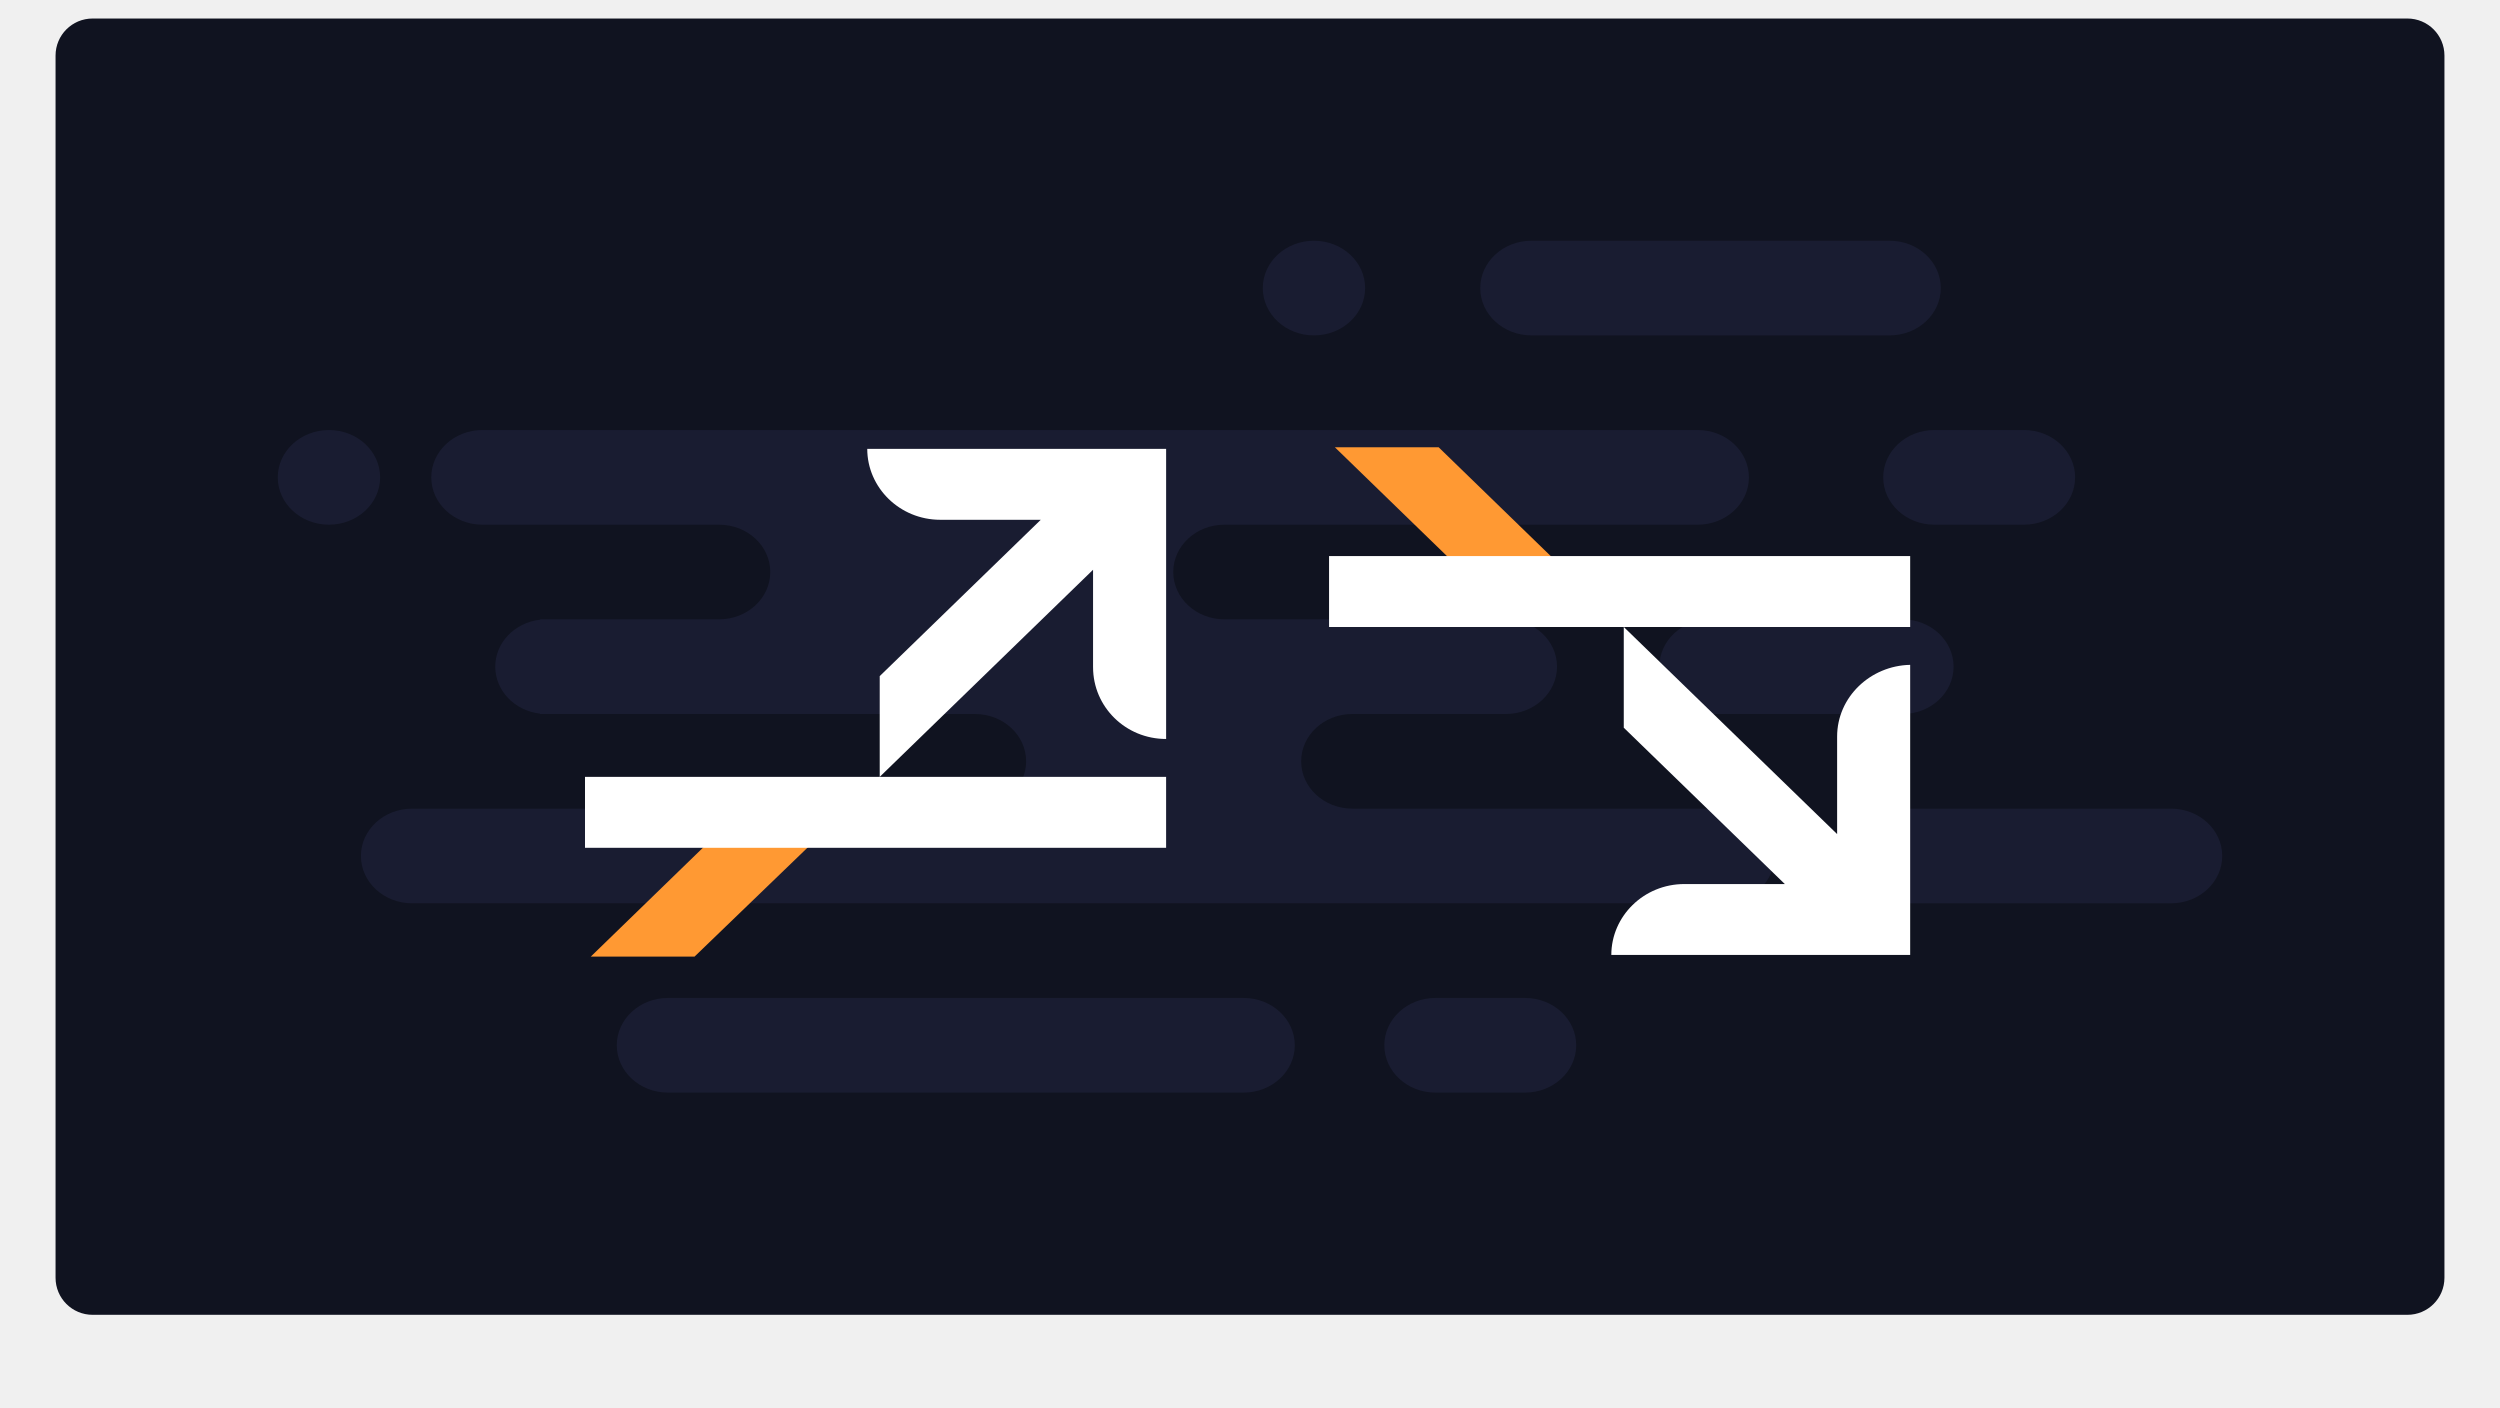
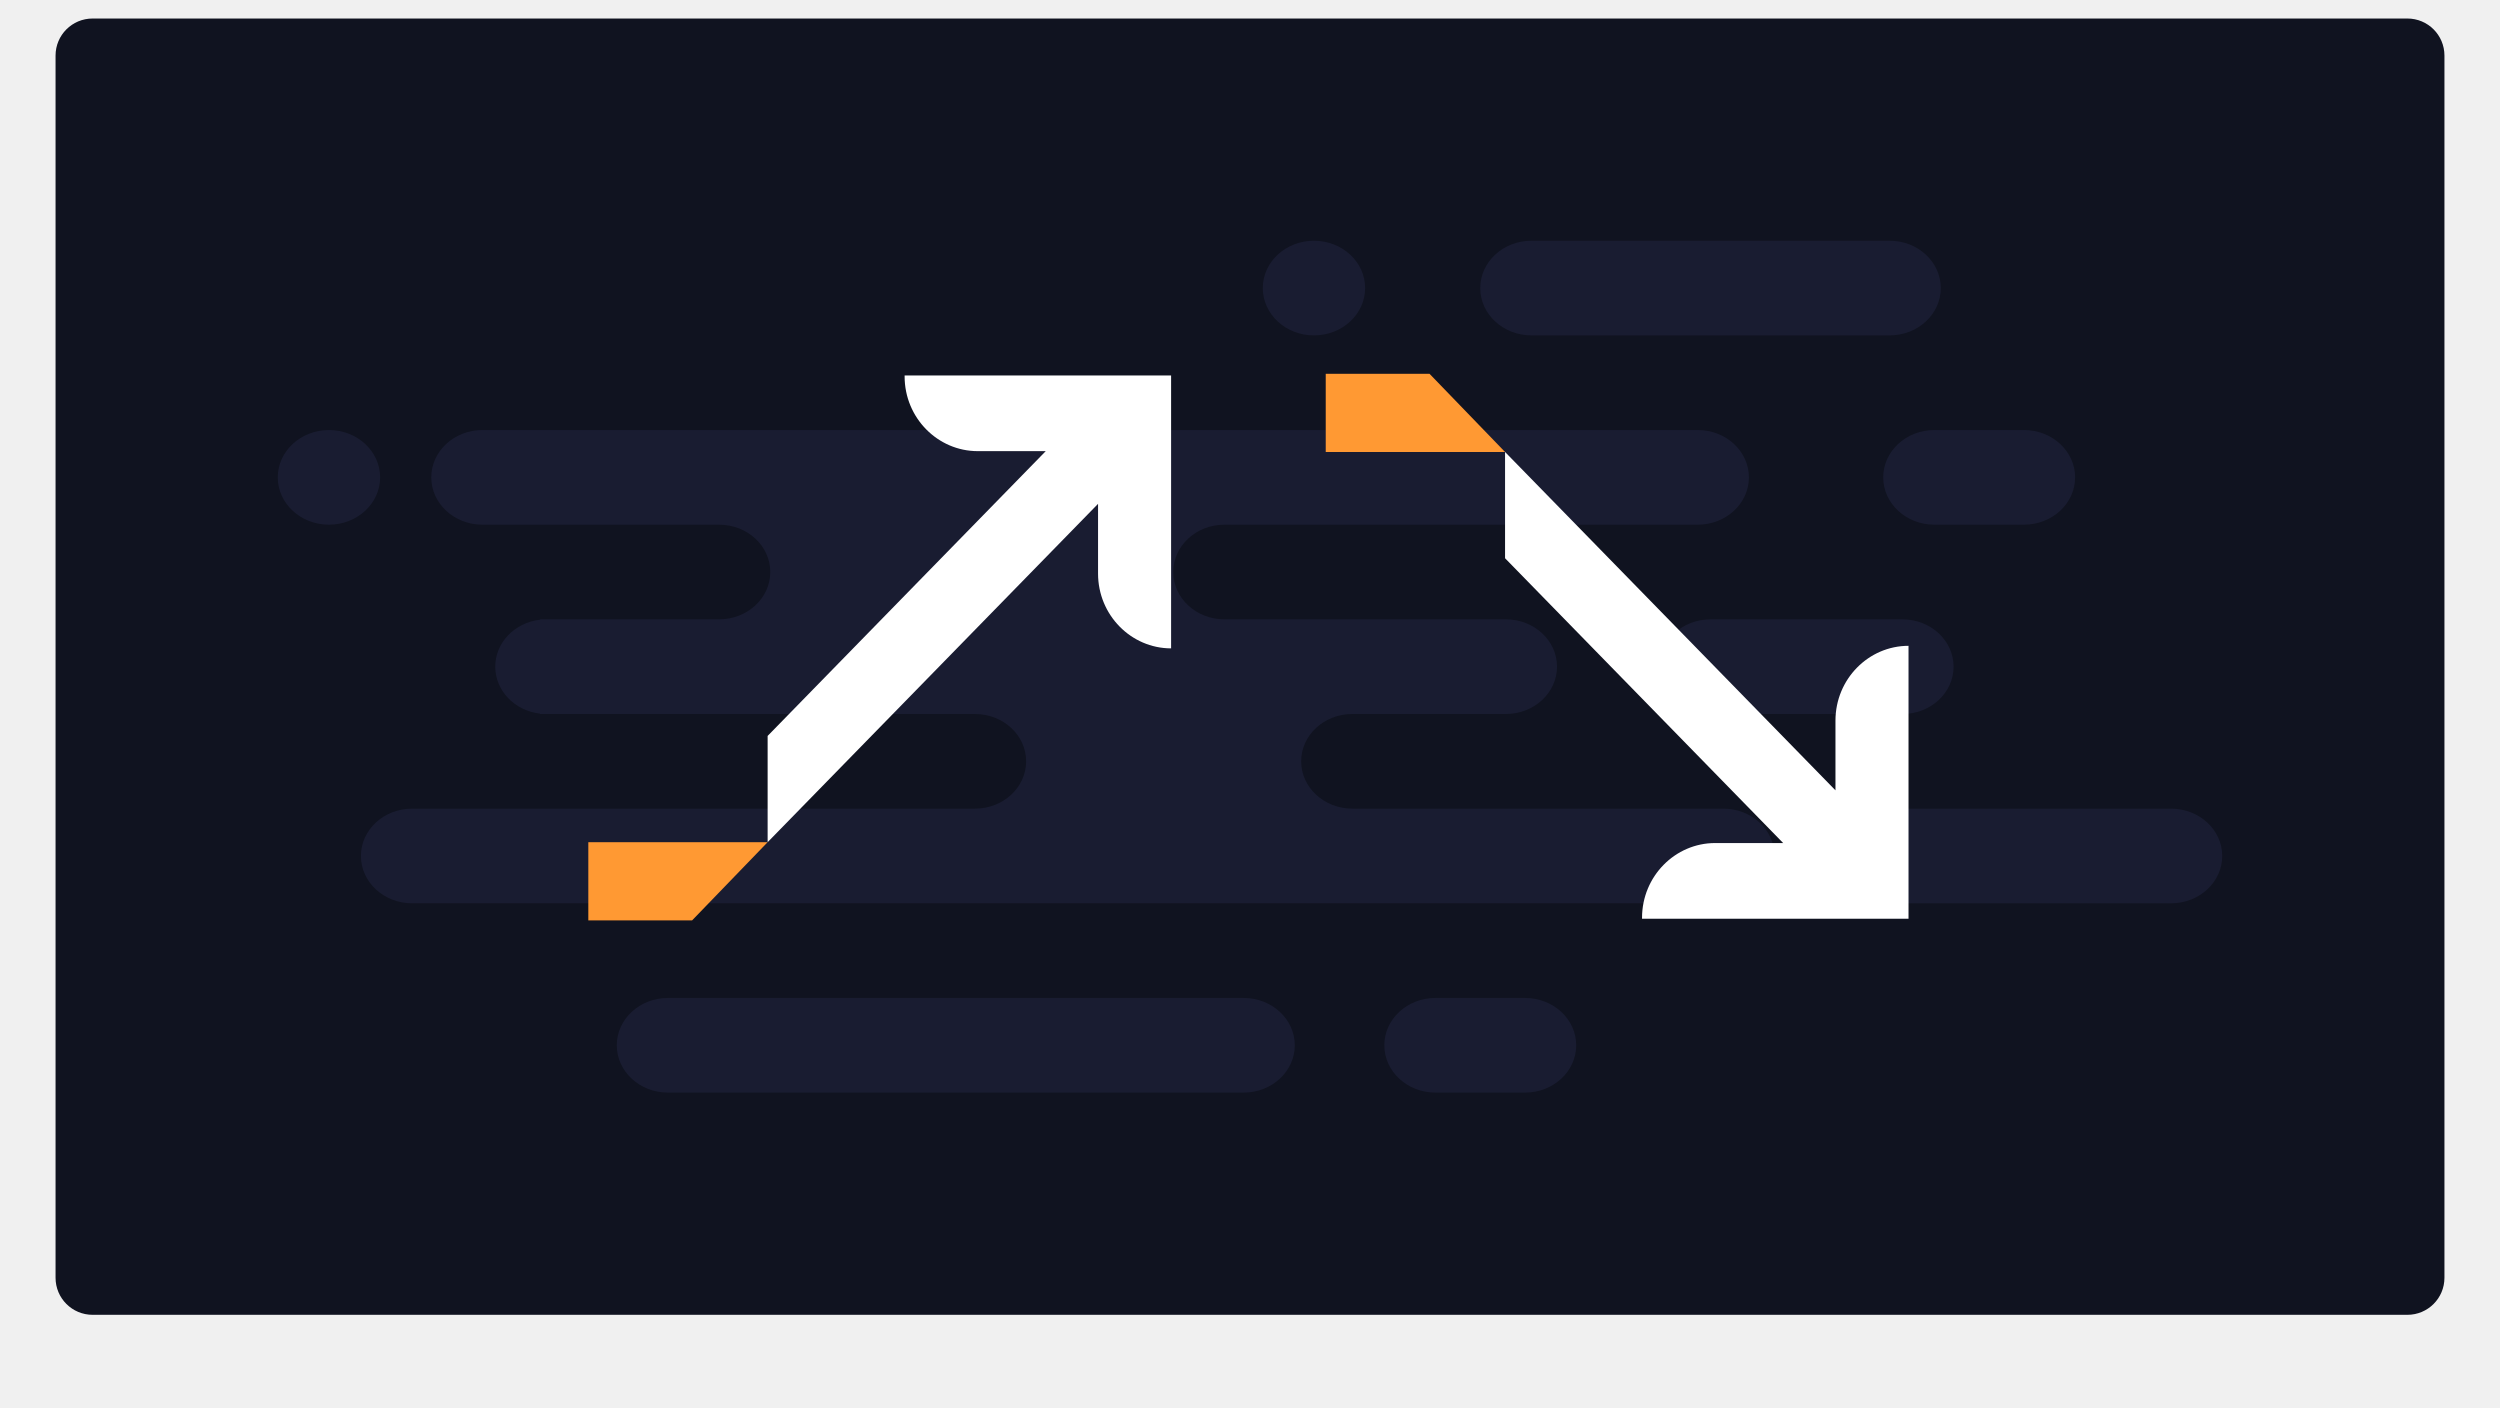
<svg xmlns="http://www.w3.org/2000/svg" width="270" height="152">
  <defs>
    <filter id="a" width="113.8%" height="107.1%" x="-6.9%" y="-3.5%" filterUnits="objectBoundingBox">
      <feOffset dy="4" in="SourceAlpha" result="shadowOffsetOuter1" />
      <feGaussianBlur in="shadowOffsetOuter1" result="shadowBlurOuter1" stdDeviation="3" />
      <feColorMatrix in="shadowBlurOuter1" result="shadowMatrixOuter1" values="0 0 0 0 0 0 0 0 0 0 0 0 0 0 0 0 0 0 0.24 0" />
      <feMerge>
        <feMergeNode in="shadowMatrixOuter1" />
        <feMergeNode in="SourceGraphic" />
      </feMerge>
    </filter>
  </defs>
  <g fill="none" fill-rule="evenodd" transform="translate(6 2)">
    <rect width="258" height="140" fill="#101320" fill-rule="nonzero" rx="4" />
    <path fill="#191C31" fill-rule="nonzero" d="M149.033 85.333h31.085c3.053 0 5.527 2.289 5.527 5.111 0 2.823-2.474 5.112-5.527 5.112H38.507c-3.053 0-5.527-2.289-5.527-5.112 0-2.822 2.474-5.11 5.527-5.11h60.79c3.051 0 5.525-2.289 5.525-5.112s-2.474-5.11-5.526-5.11H52.322v-.04c-2.763-.323-4.834-2.496-4.834-5.072s2.071-4.749 4.834-5.072v-.04h19.342c3.053 0 5.527-2.287 5.527-5.11 0-2.823-2.474-5.111-5.527-5.111H46.105c-3.052 0-5.526-2.289-5.526-5.111 0-2.823 2.474-5.112 5.526-5.112h131.25c3.052 0 5.527 2.289 5.527 5.112 0 2.822-2.475 5.11-5.527 5.11h-51.118c-3.052 0-5.526 2.289-5.526 5.112s2.474 5.11 5.526 5.11h30.395c3.052 0 5.526 2.29 5.526 5.112 0 2.823-2.474 5.111-5.526 5.111h-16.58c-3.051 0-5.526 2.288-5.526 5.111s2.475 5.111 5.527 5.111h8.98zM29.526 44.444c3.052 0 5.527 2.289 5.527 5.112 0 2.822-2.475 5.11-5.527 5.11S24 52.379 24 49.557c0-2.823 2.474-5.112 5.526-5.112zM159.395 24h38.684c3.052 0 5.526 2.288 5.526 5.111s-2.474 5.111-5.526 5.111h-38.684c-3.052 0-5.527-2.288-5.527-5.11 0-2.824 2.475-5.112 5.527-5.112zm-23.487 0c3.052 0 5.526 2.288 5.526 5.111s-2.474 5.111-5.526 5.111c-3.052 0-5.526-2.288-5.526-5.11 0-2.824 2.474-5.112 5.526-5.112zm67.006 20.444h9.672c3.052 0 5.526 2.289 5.526 5.112 0 2.822-2.474 5.11-5.526 5.11h-9.672c-3.052 0-5.526-2.288-5.526-5.11 0-2.823 2.474-5.112 5.526-5.112zM178.737 64.89h20.724c3.052 0 5.526 2.288 5.526 5.111s-2.474 5.111-5.526 5.111h-20.724c-3.052 0-5.526-2.288-5.526-5.111s2.474-5.111 5.526-5.111zm19.342 20.444h30.395c3.052 0 5.526 2.289 5.526 5.111 0 2.823-2.474 5.112-5.526 5.112h-30.395c-3.052 0-5.526-2.289-5.526-5.112 0-2.822 2.474-5.11 5.526-5.11zm-131.94 20.445h62.17c3.052 0 5.527 2.288 5.527 5.11 0 2.824-2.475 5.112-5.527 5.112H66.14c-3.053 0-5.527-2.288-5.527-5.111s2.474-5.111 5.526-5.111zm82.894 0h9.67c3.053 0 5.527 2.288 5.527 5.11 0 2.824-2.474 5.112-5.526 5.112h-9.671c-3.052 0-5.526-2.288-5.526-5.111s2.474-5.111 5.526-5.111z" />
    <path d="M137 38h63.658v63.658H137z" />
-     <path fill="#F93" d="M163.27 59.795l-13.897-13.49h-11.207l19.545 18.973z" />
-     <path fill="#FFF" d="M137.538 58.055h62.761v7.659h-62.761v-7.66zm54.871 19.495c0-4.265 3.587-7.659 7.89-7.746v31.332h-32.277c0-4.178 3.497-7.659 7.89-7.659h10.849l-17.394-16.884v-10.88l23.042 22.368v-10.53z" />
+     <path fill="#FFF" d="M171.34 97.129c0-4.5 3.586-8.08 7.89-8.08h7.352L156.546 58.29V46.814l35.684 36.542v-7.528c0-4.5 3.586-8.08 7.89-8.08V97.22h-28.78v-.091z" />
+     <path fill="#F93" d="M137.179 46.814v-8.447h11.208l8.159 8.447z" />
    <g>
      <path d="M57 38h63.658v63.658H57z" />
-       <path fill="#F93" d="M82.912 87.907L69.014 101.31H57.807l19.456-18.886z" />
-       <path fill="#FFF" d="M57.18 81.902h62.76v7.659H57.18V81.9zm54.87-11.837v-10.53L89.009 81.901v-10.88l17.394-16.884H95.553c-4.393 0-7.89-3.481-7.89-7.659h32.278v31.332c-4.393 0-7.89-3.481-7.89-7.746z" />
+       <path fill="#FFF" d="M91.698 38.643c0 4.499 3.587 8.08 7.89 8.08h7.352L76.904 77.48v11.477l35.685-36.542v7.529c0 4.499 3.586 8.08 7.89 8.08V38.55h-28.78v.092z" />
+       <path fill="#F93" d="M57.538 88.957v8.447h11.207l8.159-8.447z" />
    </g>
  </g>
</svg>
